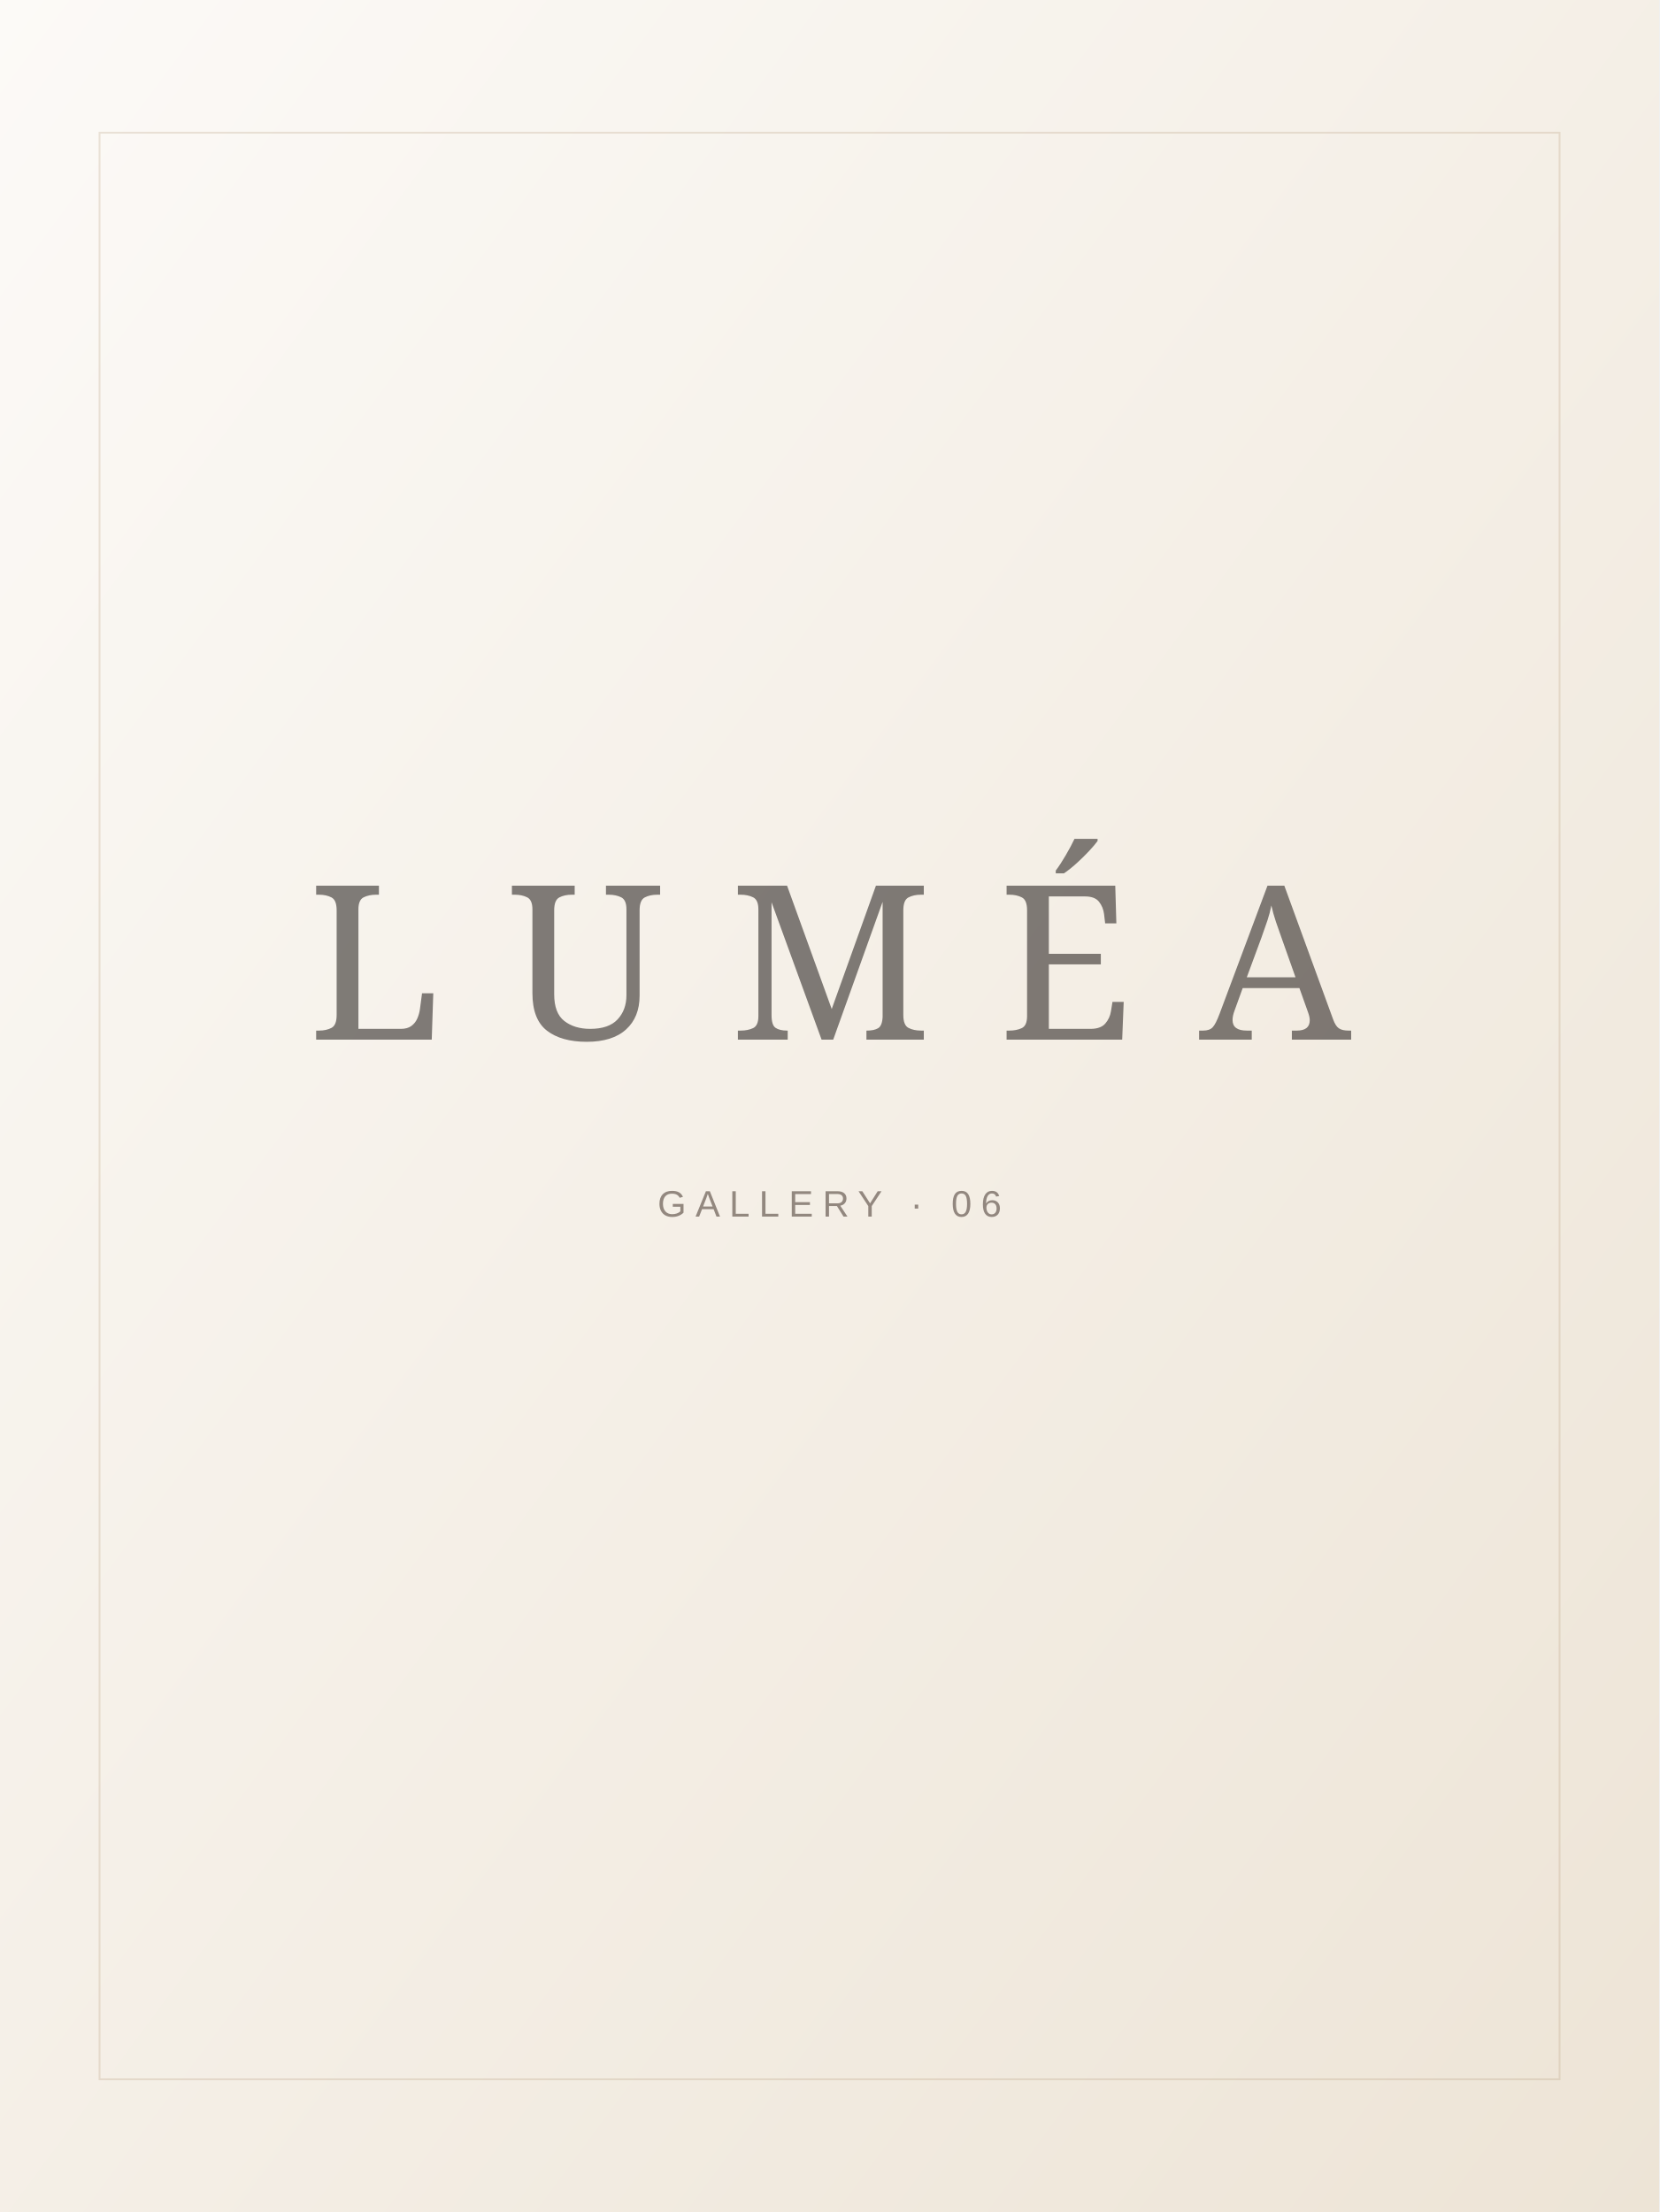
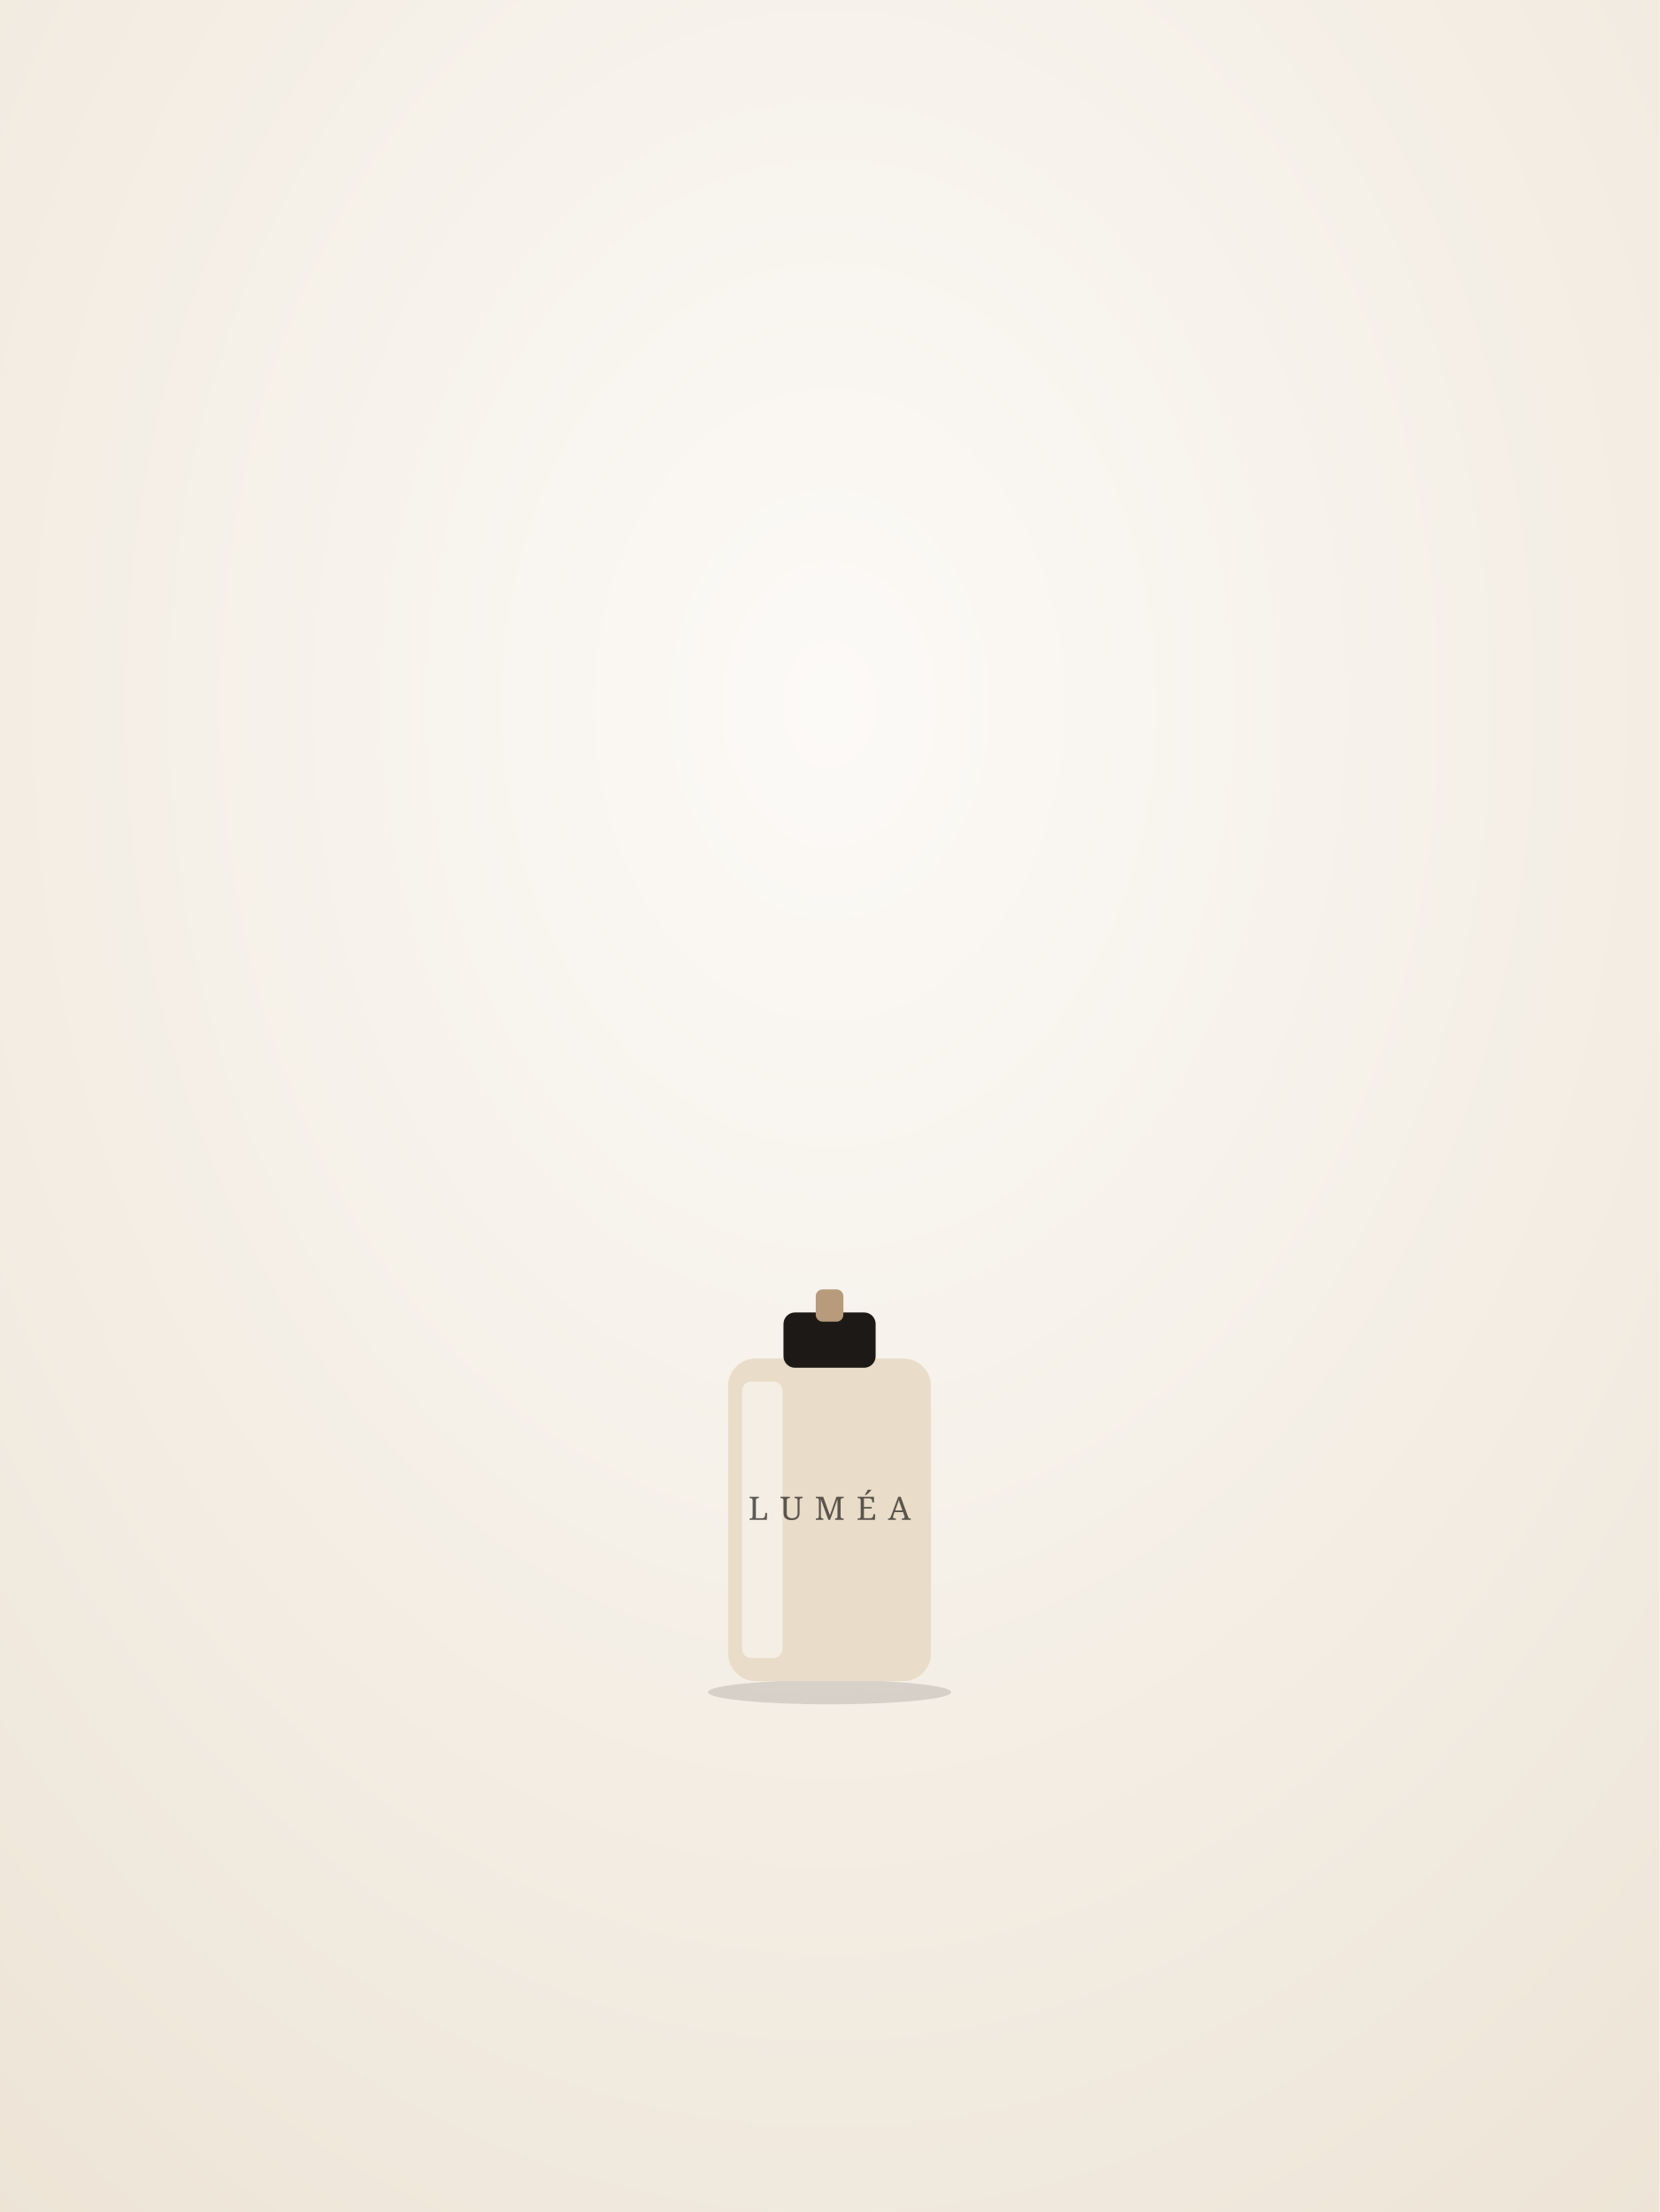
<svg xmlns="http://www.w3.org/2000/svg" width="900" height="1200" viewBox="0 0 900 1200">
  <defs>
-     <linearGradient id="g" x1="0" y1="0" x2="1" y2="1">
+     <radialGradient id="bg" cx="50%" cy="32%" r="85%">
      <stop offset="0" stop-color="#FCFAF7" />
      <stop offset="1" stop-color="#EDE4D6" />
+     </radialGradient>
+     <linearGradient id="glass" x1="0" y1="0" x2="1" y2="1">
+       <stop offset="0" stop-color="#ffffff" stop-opacity="0.9" />
+       <stop offset="1" stop-color="#ffffff" stop-opacity="0.35" />
    </linearGradient>
  </defs>
-   <rect width="900" height="1200" fill="url(#g)" />
-   <g fill="none" stroke="#B79B7A" stroke-opacity="0.25">
-     <rect x="54" y="72" width="792" height="1056" />
-   </g>
-   <text x="50%" y="564" text-anchor="middle" font-family="Georgia, serif" font-weight="300" font-size="117" fill="#1D1917" fill-opacity="0.55" letter-spacing="36">LUMÉA</text>
-   <text x="50%" y="660" text-anchor="middle" font-family="Arial, sans-serif" font-size="20" letter-spacing="5" fill="#81766D" fill-opacity="0.85">GALLERY · 06</text>
+   <rect width="900" height="1200" fill="url(#bg)" />
+   <ellipse cx="450" cy="918" rx="66" ry="6.6" fill="#1D1917" opacity="0.14" />
+   <rect x="395" y="737" width="110" height="175" rx="15" fill="#E9DCC8" />
+   <rect x="402.5" y="749.5" width="22" height="150" rx="5" fill="#ffffff" opacity="0.5" />
+   <rect x="425" y="712" width="50" height="30" rx="6.25" fill="#1D1917" />
+   <rect x="442.5" y="699.5" width="15" height="17.5" rx="3.75" fill="#B79B7A" />
+   <text x="450" y="824.5" text-anchor="middle" font-family="Georgia, serif" font-size="17.5" fill="#1D1917" opacity="0.7" letter-spacing="6.25">LUMÉA</text>
</svg>
